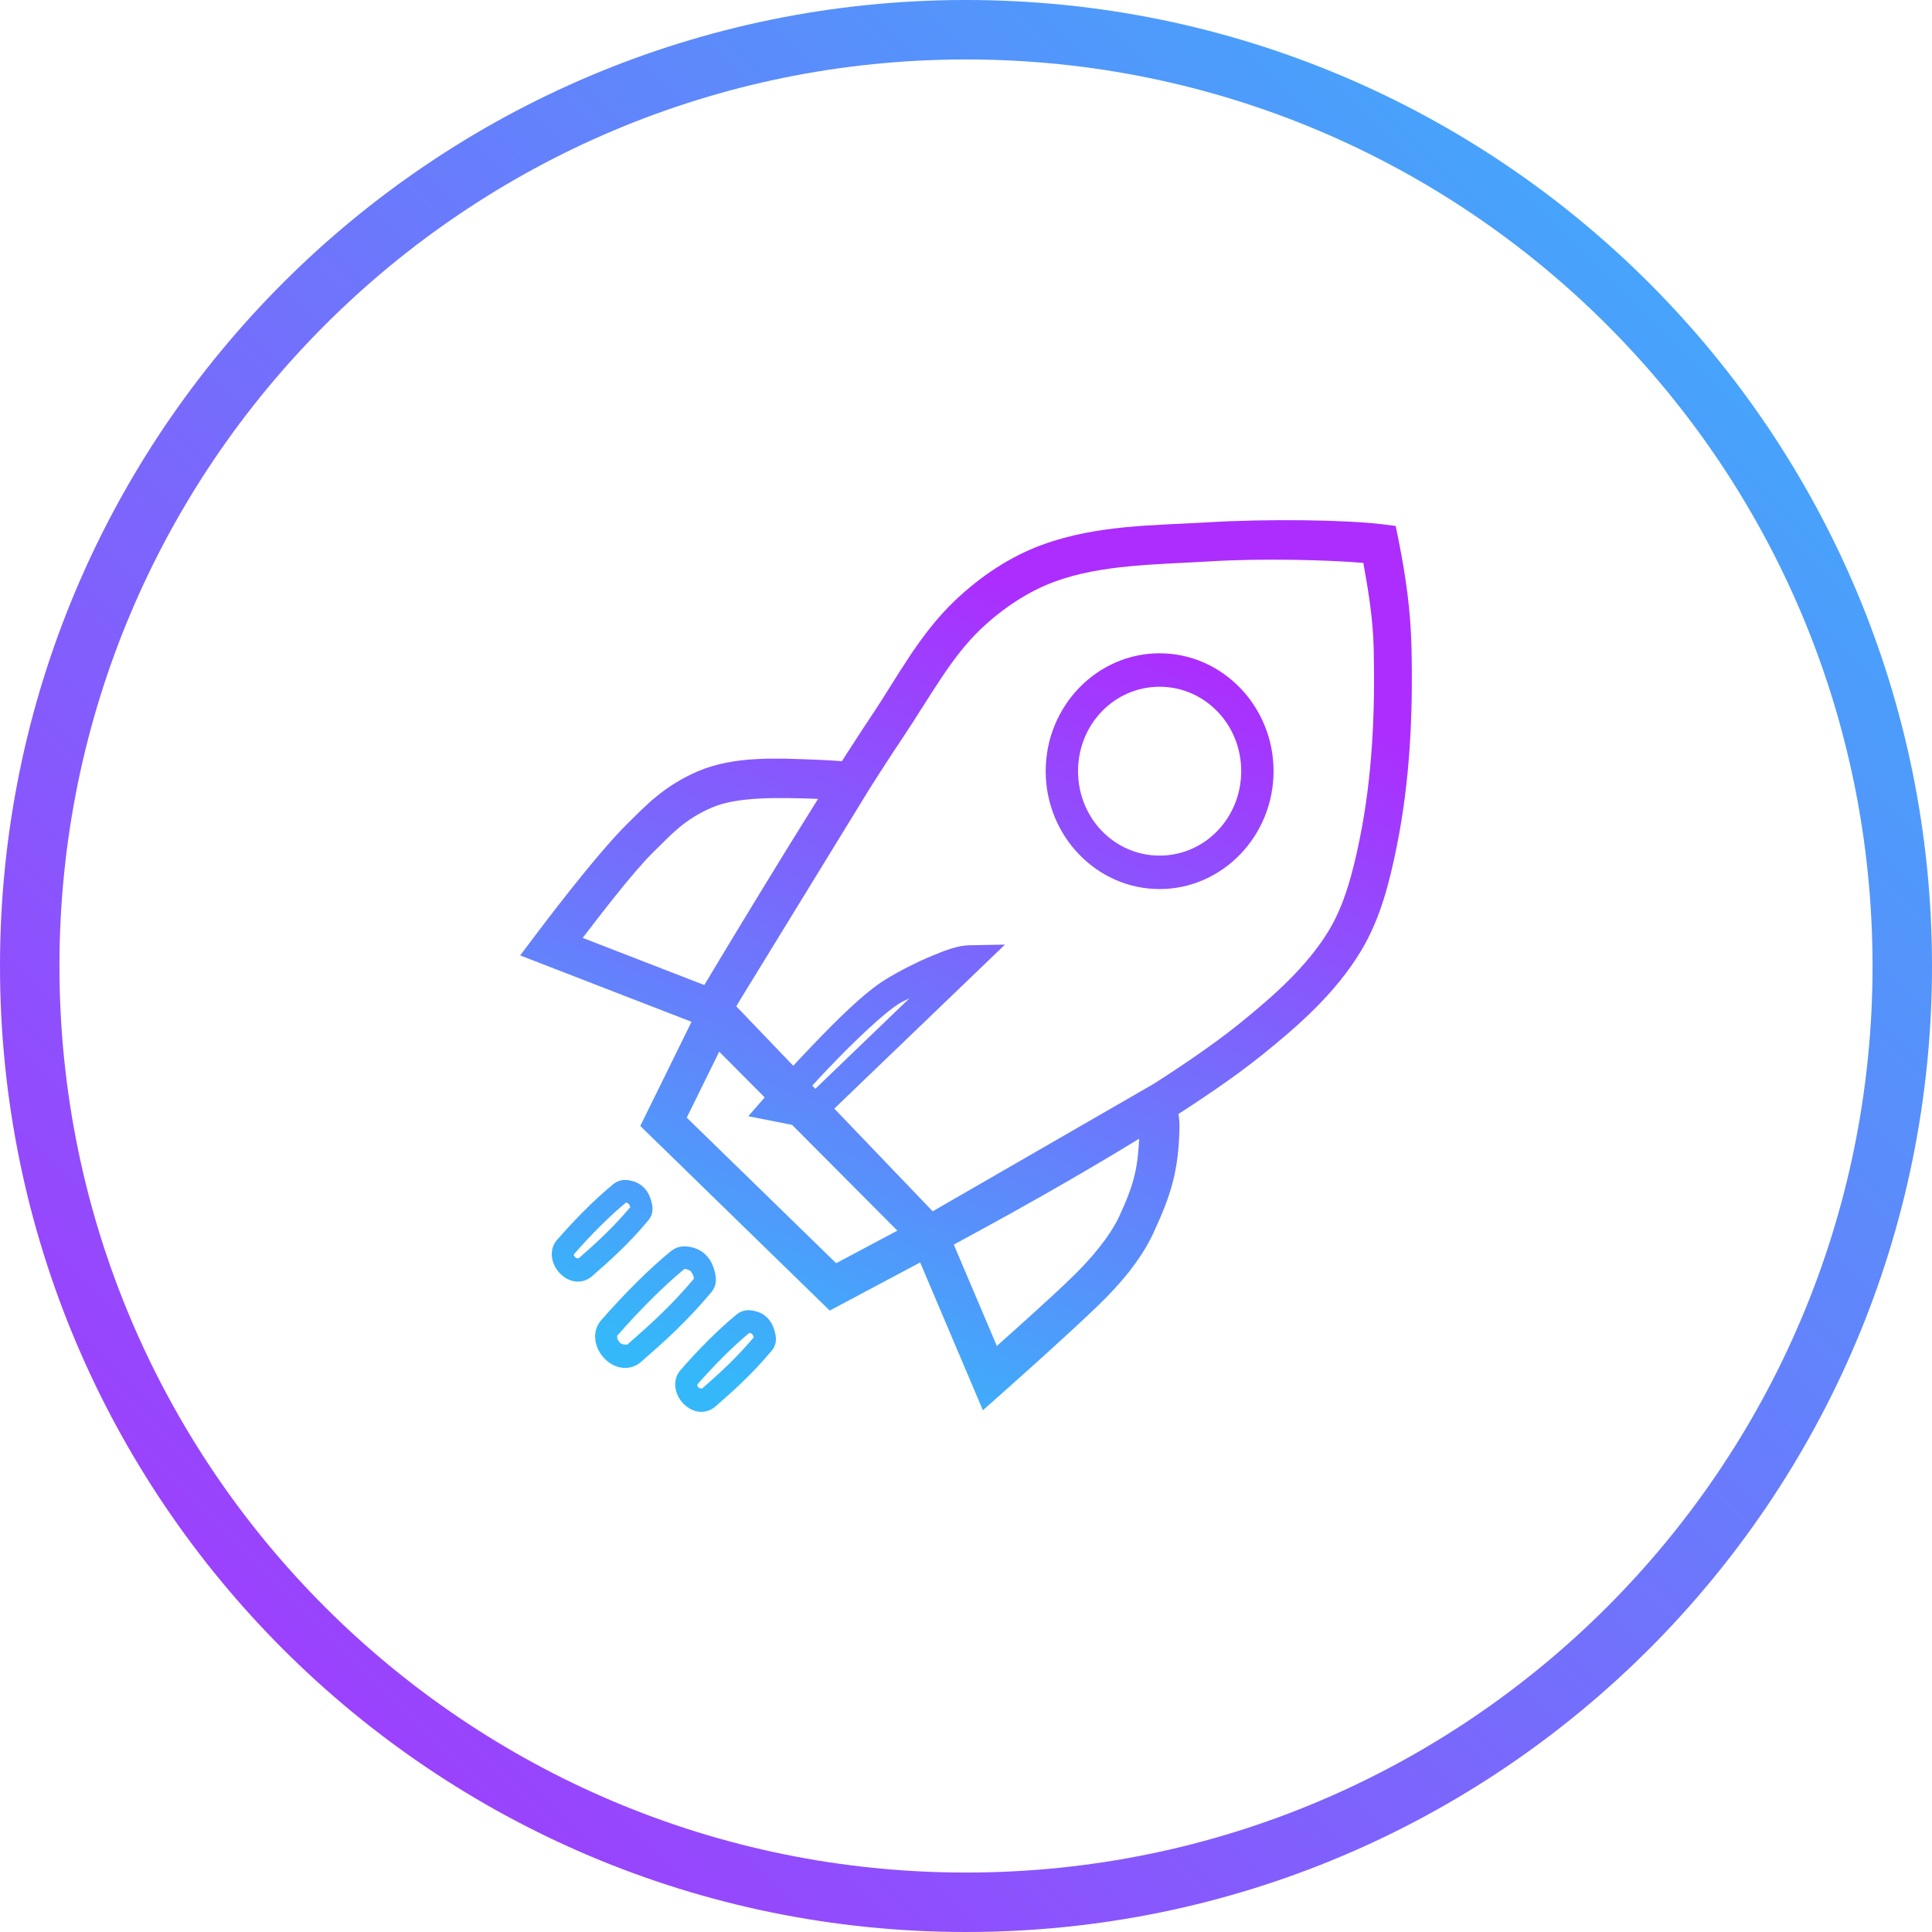
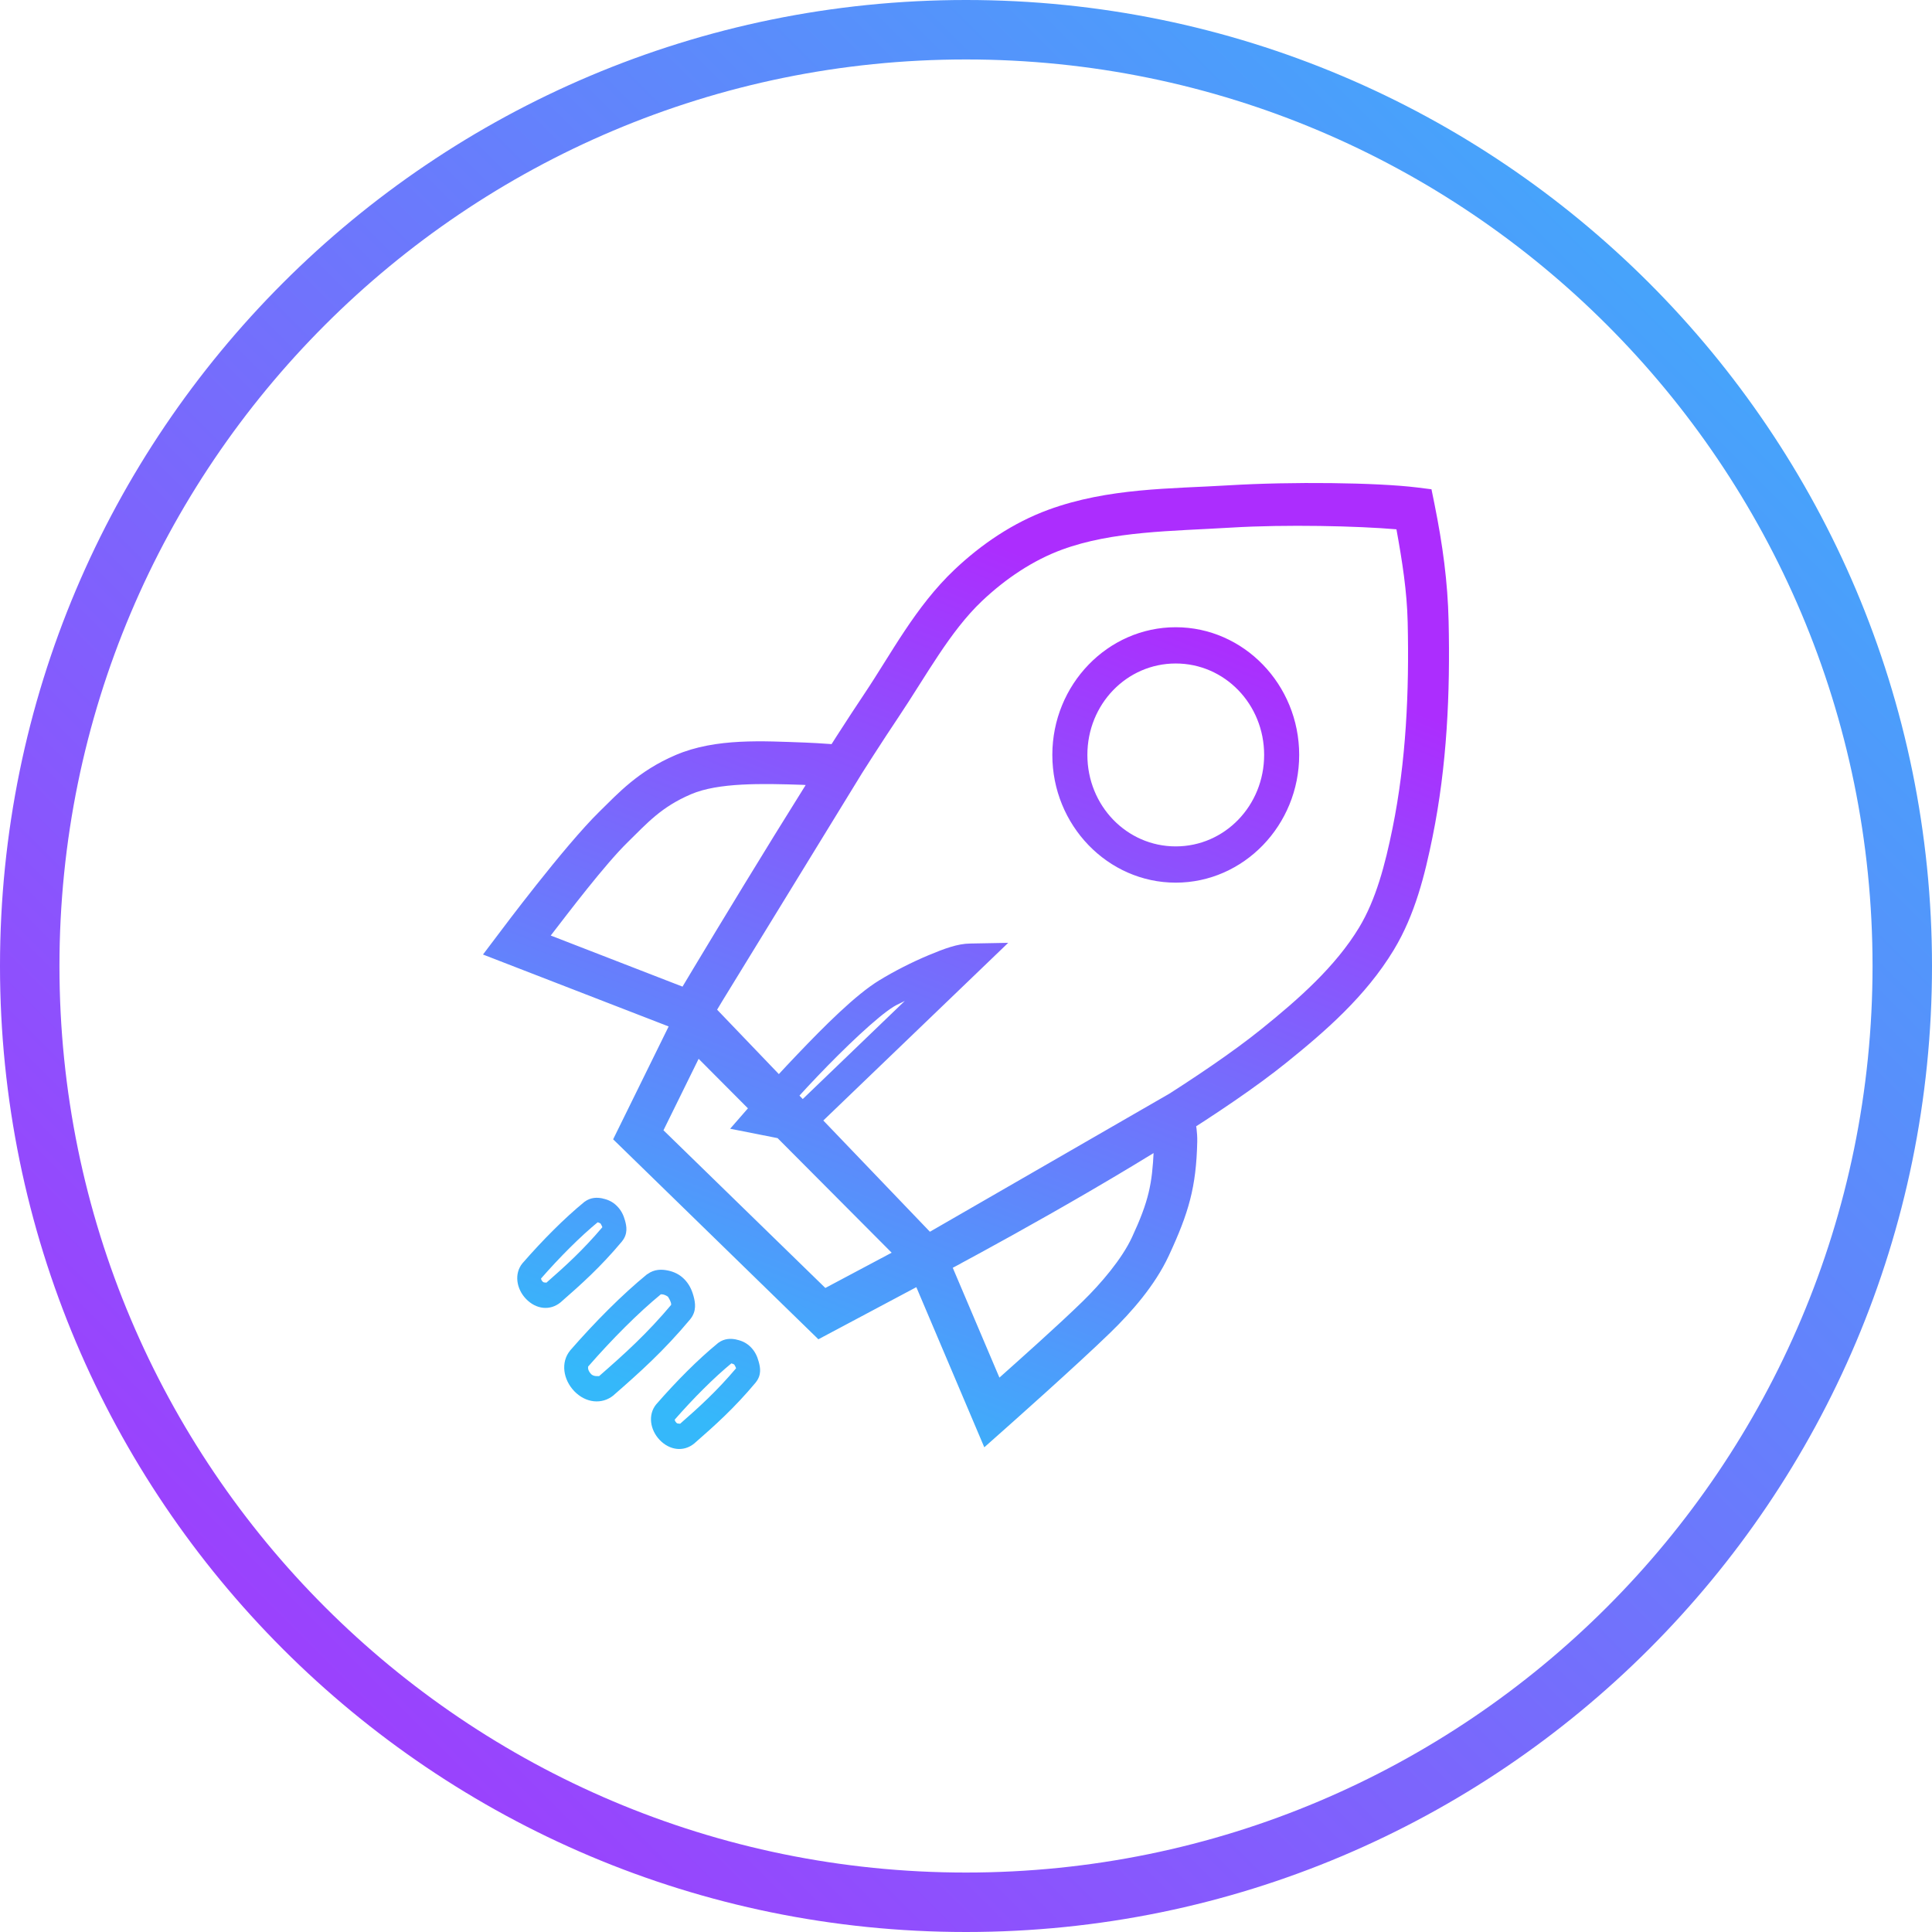
- <svg xmlns="http://www.w3.org/2000/svg" width="180" height="180" viewBox="0 0 180 180" fill="none">
-   <path d="M93.63 88.007L90.352 88.068C89.273 88.081 88.133 88.506 86.754 89.084C85.374 89.662 83.864 90.424 82.532 91.237C80.496 92.481 77.809 95.179 75.464 97.637C73.118 100.095 71.213 102.279 71.213 102.279L69.716 103.996L75.749 105.189L76.215 104.742L93.63 88.007ZM84.741 93L74.973 102.391L74.634 102.32C75.384 101.479 75.809 100.972 77.251 99.461C79.55 97.051 82.378 94.351 83.808 93.478C84.098 93.301 84.431 93.172 84.741 93L84.741 93ZM70.55 70.719C68.648 70.817 66.763 71.116 65.028 71.856C61.812 73.23 60.069 75.161 58.48 76.717C55.427 79.707 49.939 87.058 49.939 87.058L48.462 89.013L67.075 96.225L67.836 94.981L82.395 71.237L79.479 70.998C79.479 70.998 77.408 70.828 76.171 70.785C74.374 70.722 72.453 70.62 70.55 70.719V70.719ZM76.048 74.426C76.119 74.429 76.183 74.434 76.264 74.439L65.632 91.778L54.288 87.38C55.805 85.413 58.931 81.288 60.9 79.36C62.603 77.692 63.786 76.323 66.368 75.221C68.697 74.226 72.43 74.297 76.048 74.423L76.048 74.426ZM108.67 100.298L84.334 114.332L84.977 115.845L91.574 131.392L93.375 129.792C93.375 129.792 99.613 124.262 102.451 121.493C104.184 119.802 106.23 117.521 107.443 114.911C109.155 111.229 109.8 109.012 109.888 105.123C109.924 103.514 109.406 102.234 109.406 102.234L108.67 100.298ZM106.142 105.926C106.005 108.709 105.74 110.179 104.272 113.336C103.404 115.204 101.601 117.316 100.036 118.842C97.903 120.922 94.567 123.887 92.874 125.399L88.84 115.901L106.142 105.926ZM112.597 48.661C107.638 48.962 102.235 48.873 97.081 50.763C94.052 51.875 91.318 53.729 89.012 55.913C85.651 59.095 83.574 63.136 81.281 66.559C75.449 75.261 64.856 93.051 64.856 93.051L64.13 94.27L86.238 117.338L87.382 116.739C87.382 116.739 98.341 110.993 107.909 104.986C111.533 102.712 114.955 100.406 117.56 98.308C120.894 95.622 124.37 92.612 126.783 88.627C128.632 85.574 129.467 82.127 130.121 78.916C131.369 72.783 131.648 66.492 131.505 60.337C131.426 56.941 131.001 53.813 130.293 50.281L130.032 49.001L128.776 48.843C125.32 48.421 117.997 48.333 112.597 48.661L112.597 48.661ZM112.803 52.297C117.519 52.011 123.693 52.159 127.019 52.444C127.521 55.208 127.924 57.764 127.985 60.428C128.124 66.41 127.85 72.418 126.68 78.164C126.049 81.262 125.263 84.286 123.803 86.697C121.782 90.034 118.651 92.81 115.395 95.432C112.986 97.373 109.643 99.638 106.083 101.873C97.198 107.451 87.991 112.283 86.901 112.858L68.597 93.756C69.493 92.254 78.744 76.73 84.172 68.631C86.618 64.981 88.611 61.228 91.387 58.6C93.401 56.693 95.769 55.105 98.259 54.191C102.627 52.589 107.678 52.608 112.803 52.297V52.297ZM66.034 91.933L59.654 104.905L77.305 122.103L89.571 115.576L87.814 113.809L66.034 91.933ZM67.007 97.983L83.607 114.657L77.903 117.689L63.983 104.128L67.007 97.983ZM108.037 60.866C102.192 60.866 97.425 65.798 97.425 71.846C97.425 77.894 102.192 82.832 108.037 82.832C113.882 82.832 118.654 77.894 118.654 71.846C118.654 65.798 113.882 60.866 108.037 60.866ZM108.037 63.984C112.253 63.984 115.64 67.485 115.64 71.846C115.64 76.208 112.253 79.714 108.037 79.714C103.822 79.714 100.439 76.208 100.439 71.846C100.439 67.485 103.822 63.984 108.037 63.984ZM58.754 109.99C58.294 109.895 57.736 109.88 57.198 110.275L57.157 110.308C55.456 111.7 53.601 113.564 51.875 115.544L51.867 115.552L51.859 115.56C51.12 116.459 51.336 117.77 52.158 118.628C53.025 119.533 54.23 119.662 55.118 118.938L55.126 118.93L55.138 118.922C56.912 117.372 58.569 115.893 60.41 113.69L60.414 113.686L60.418 113.678C60.94 113.032 60.81 112.38 60.678 111.9C60.547 111.422 60.356 111.023 59.991 110.651C59.623 110.277 59.21 110.09 58.749 109.996L58.754 109.99ZM58.371 111.996C58.294 112.045 58.27 112.033 58.359 112.052C58.461 112.077 58.598 112.168 58.575 112.143C58.543 112.11 58.684 112.319 58.727 112.464C57.057 114.434 55.557 115.8 53.858 117.284C54.013 117.154 53.744 117.296 53.602 117.152C53.365 116.905 53.518 116.793 53.406 116.93C55.051 115.044 56.818 113.276 58.373 111.998L58.371 111.996ZM64.359 116.187C63.827 116.077 63.195 116.064 62.607 116.496L62.583 116.509L62.559 116.521C60.442 118.253 58.119 120.583 55.962 123.058L55.954 123.066L55.95 123.078C55.131 124.074 55.351 125.564 56.309 126.562C57.304 127.601 58.703 127.725 59.681 126.928L59.693 126.92L59.701 126.908C61.924 124.966 63.986 123.128 66.283 120.381L66.287 120.373L66.291 120.369C66.851 119.676 66.719 118.942 66.566 118.383C66.413 117.824 66.18 117.347 65.771 116.93C65.36 116.514 64.878 116.293 64.347 116.184L64.359 116.187ZM63.79 118.208C63.711 118.266 63.792 118.212 63.962 118.251C64.136 118.288 64.339 118.413 64.359 118.434H64.363C64.371 118.442 64.562 118.737 64.624 118.962C64.685 119.186 64.564 119.248 64.746 119.022C62.561 121.635 60.624 123.368 58.424 125.29C58.506 125.22 58.028 125.375 57.757 125.092C57.384 124.704 57.533 124.413 57.502 124.452C59.581 122.068 61.816 119.829 63.789 118.21L63.79 118.208ZM70.255 122.124C69.794 122.029 69.236 122.012 68.698 122.408L68.657 122.441C66.956 123.833 65.102 125.698 63.376 127.678L63.367 127.686L63.36 127.694C62.62 128.593 62.836 129.904 63.659 130.762C64.526 131.666 65.731 131.795 66.619 131.072L66.627 131.064L66.639 131.055C68.412 129.506 70.069 128.026 71.911 125.824L71.915 125.816L71.918 125.812C72.44 125.166 72.306 124.513 72.174 124.034C72.043 123.554 71.858 123.152 71.491 122.779C71.124 122.404 70.71 122.224 70.25 122.129L70.255 122.124ZM69.871 124.13C69.795 124.179 69.77 124.167 69.859 124.186C69.962 124.21 70.099 124.295 70.075 124.272V124.276C70.043 124.243 70.185 124.451 70.227 124.596C68.558 126.566 67.057 127.932 65.358 129.416C65.514 129.286 65.24 129.429 65.098 129.285C64.861 129.037 65.018 128.926 64.907 129.062C66.552 127.176 68.319 125.408 69.874 124.13H69.871Z" fill="url(#paint0_linear_1317_8688)" />
-   <path d="M180 90C180 139.706 139.706 180 90 180C40.294 180 0 139.706 0 90C0 40.294 40.294 0 90 0C139.706 0 180 40.294 180 90ZM5.539 90C5.539 136.646 43.354 174.461 90 174.461C136.646 174.461 174.461 136.646 174.461 90C174.461 43.354 136.646 5.539 90 5.539C43.354 5.539 5.539 43.354 5.539 90Z" fill="url(#paint1_linear_1317_8688)" />
+ <svg xmlns="http://www.w3.org/2000/svg" width="512" height="512" viewBox="0 0 512 512" fill="none">
+   <path d="M512 256C512 397.385 397.385 512 256 512C114.615 512 0 397.385 0 256C0 114.615 114.615 0 256 0C397.385 0 512 114.615 512 256ZM15.756 256C15.756 388.683 123.317 496.244 256 496.244C388.683 496.244 496.244 388.683 496.244 256C496.244 123.317 388.683 15.756 256 15.756C123.317 15.756 15.756 123.317 15.756 256Z" fill="url(#paint0_linear_1402_8701)" />
+   <path d="M267.186 249.86L257.082 250.047C253.758 250.085 250.246 251.398 245.995 253.178C241.743 254.957 237.091 257.307 232.987 259.813C226.712 263.644 218.434 271.96 211.206 279.533C203.978 287.106 198.107 293.838 198.107 293.838L193.494 299.128L212.084 302.806L213.52 301.429L267.186 249.86ZM239.793 265.245L209.693 294.183L208.65 293.965C210.961 291.374 212.268 289.809 216.712 285.153C223.798 277.728 232.513 269.407 236.92 266.717C237.811 266.173 238.839 265.775 239.793 265.245ZM196.065 196.585C190.203 196.888 184.393 197.809 179.049 200.091C169.139 204.323 163.767 210.275 158.871 215.069C149.461 224.283 132.553 246.934 132.553 246.934L128 252.959L185.357 275.183L187.701 271.349L232.564 198.182L223.579 197.446C223.579 197.446 217.198 196.921 213.384 196.788C207.849 196.595 201.928 196.282 196.065 196.585ZM213.006 208.01C213.226 208.018 213.423 208.036 213.67 208.049L180.908 261.48L145.953 247.926C150.628 241.864 160.261 229.155 166.327 223.214C171.576 218.074 175.221 213.856 183.177 210.459C190.355 207.394 201.856 207.613 213.005 208.001L213.006 208.01ZM313.531 287.735L238.538 330.978L240.52 335.642L260.849 383.549L266.4 378.619C266.4 378.619 285.621 361.577 294.367 353.046C299.708 347.835 306.011 340.806 309.75 332.762C315.023 321.416 317.012 314.586 317.282 302.603C317.393 297.642 315.799 293.698 315.799 293.698L313.531 287.735ZM305.741 305.076C305.318 313.651 304.501 318.18 299.978 327.91C297.302 333.667 291.746 340.173 286.925 344.875C280.353 351.287 270.071 360.424 264.857 365.081L252.424 335.814L305.741 305.076ZM325.631 128.614C310.35 129.542 293.7 129.269 277.819 135.094C268.484 138.518 260.061 144.232 252.953 150.963C242.598 160.768 236.198 173.22 229.13 183.767C211.16 210.584 178.52 265.402 178.52 265.402L176.281 269.158L244.407 340.243L247.931 338.397C247.931 338.397 281.702 320.689 311.186 302.18C322.351 295.172 332.897 288.067 340.923 281.6C351.197 273.323 361.908 264.05 369.345 251.77C375.042 242.36 377.616 231.741 379.63 221.846C383.478 202.946 384.335 183.561 383.896 164.595C383.653 154.129 382.342 144.492 380.159 133.607L379.357 129.663L375.485 129.177C364.838 127.875 342.271 127.603 325.631 128.614ZM326.267 139.82C340.799 138.939 359.823 139.393 370.071 140.273C371.618 148.791 372.86 156.666 373.05 164.876C373.476 183.309 372.632 201.821 369.027 219.528C367.083 229.075 364.662 238.393 360.163 245.821C353.936 256.106 344.285 264.658 334.253 272.74C326.829 278.721 316.528 285.7 305.56 292.585C278.178 309.775 249.809 324.666 246.449 326.438L190.045 267.576C192.808 262.946 221.315 215.11 238.039 190.151C245.576 178.904 251.72 167.341 260.273 159.241C266.478 153.367 273.776 148.471 281.45 145.657C294.909 140.72 310.474 140.779 326.267 139.82ZM182.15 261.958L162.487 301.93L216.879 354.923L254.678 334.812L249.263 329.366L182.15 261.958ZM185.145 280.598L236.3 331.979L218.724 341.323L175.827 299.535L185.145 280.598ZM311.58 166.223C293.569 166.223 278.879 181.423 278.879 200.059C278.879 218.697 293.569 233.912 311.58 233.912C329.592 233.912 344.297 218.697 344.297 200.059C344.297 181.423 329.592 166.223 311.58 166.223ZM311.58 175.832C324.57 175.832 335.009 186.62 335.009 200.059C335.009 213.5 324.57 224.303 311.58 224.303C298.591 224.303 288.166 213.5 288.166 200.059C288.166 186.62 298.591 175.832 311.58 175.832ZM159.715 317.599C158.296 317.307 156.577 317.26 154.92 318.477L154.793 318.578C149.552 322.868 143.837 328.613 138.517 334.714L138.493 334.739L138.468 334.765C136.189 337.533 136.856 341.574 139.391 344.218C142.062 347.005 145.775 347.402 148.512 345.172L148.536 345.147L148.573 345.122C154.038 340.347 159.144 335.787 164.818 329.002L164.83 328.989L164.842 328.963C166.45 326.973 166.05 324.962 165.645 323.485C165.24 322.012 164.651 320.781 163.527 319.635C162.394 318.482 161.119 317.908 159.7 317.617L159.715 317.599ZM158.534 323.782C158.298 323.931 158.222 323.896 158.498 323.954C158.813 324.031 159.235 324.31 159.162 324.235C159.064 324.134 159.5 324.774 159.631 325.223C154.487 331.292 149.862 335.501 144.627 340.075C145.105 339.674 144.276 340.114 143.84 339.67C143.108 338.909 143.579 338.564 143.235 338.984C148.306 333.174 153.75 327.726 158.542 323.787L158.534 323.782ZM176.988 336.694C175.348 336.356 173.4 336.317 171.588 337.648L171.514 337.686L171.44 337.724C164.917 343.062 157.759 350.242 151.111 357.867L151.087 357.892L151.075 357.93C148.551 360.998 149.229 365.59 152.179 368.667C155.247 371.867 159.558 372.248 162.57 369.794L162.607 369.769L162.632 369.73C169.482 363.746 175.838 358.084 182.915 349.619L182.928 349.594L182.94 349.581C184.666 347.446 184.259 345.184 183.788 343.462C183.316 341.74 182.599 340.268 181.337 338.986C180.072 337.703 178.586 337.022 176.951 336.685L176.988 336.694ZM175.233 342.922C174.989 343.103 175.239 342.935 175.763 343.055C176.301 343.169 176.925 343.555 176.987 343.618H177C177.024 343.643 177.612 344.552 177.802 345.245C177.991 345.938 177.619 346.126 178.18 345.432C171.445 353.482 165.476 358.824 158.699 364.745C158.95 364.53 157.479 365.007 156.642 364.135C155.494 362.939 155.952 362.045 155.855 362.163C162.264 354.818 169.153 347.912 175.233 342.922ZM195.154 354.989C193.734 354.696 192.015 354.646 190.359 355.866L190.231 355.967C184.99 360.257 179.276 366.002 173.956 372.104L173.931 372.129L173.907 372.155C171.628 374.923 172.294 378.963 174.83 381.608C177.501 384.394 181.214 384.792 183.95 382.562L183.975 382.537L184.011 382.511C189.477 377.738 194.582 373.178 200.257 366.392L200.269 366.366L200.281 366.353C201.889 364.363 201.474 362.353 201.067 360.875C200.663 359.398 200.096 358.158 198.965 357.009C197.832 355.854 196.557 355.298 195.139 355.006L195.154 354.989ZM193.973 361.171C193.738 361.321 193.661 361.286 193.936 361.343C194.251 361.419 194.673 361.681 194.601 361.61V361.622C194.502 361.521 194.939 362.161 195.07 362.609C189.926 368.678 185.3 372.887 180.065 377.461C180.544 377.06 179.702 377.499 179.265 377.056C178.532 376.293 179.018 375.95 178.675 376.368C183.745 370.559 189.19 365.11 193.982 361.171H193.973Z" fill="url(#paint1_linear_1402_8701)" />
  <defs>
-     <linearGradient id="paint0_linear_1317_8688" x1="59.937" y1="126.12" x2="89.361" y2="52.365" gradientUnits="userSpaceOnUse">
+     <linearGradient id="paint0_linear_1402_8701" x1="512" y1="0" x2="0" y2="512" gradientUnits="userSpaceOnUse">
      <stop stop-color="#35B8FA" />
      <stop offset="1" stop-color="#AC2DFE" />
    </linearGradient>
-     <linearGradient id="paint1_linear_1317_8688" x1="180" y1="0" x2="0" y2="180" gradientUnits="userSpaceOnUse">
+     <linearGradient id="paint1_linear_1402_8701" x1="163.361" y1="367.304" x2="254.031" y2="140.03" gradientUnits="userSpaceOnUse">
      <stop stop-color="#35B8FA" />
      <stop offset="1" stop-color="#AC2DFE" />
    </linearGradient>
  </defs>
</svg>
